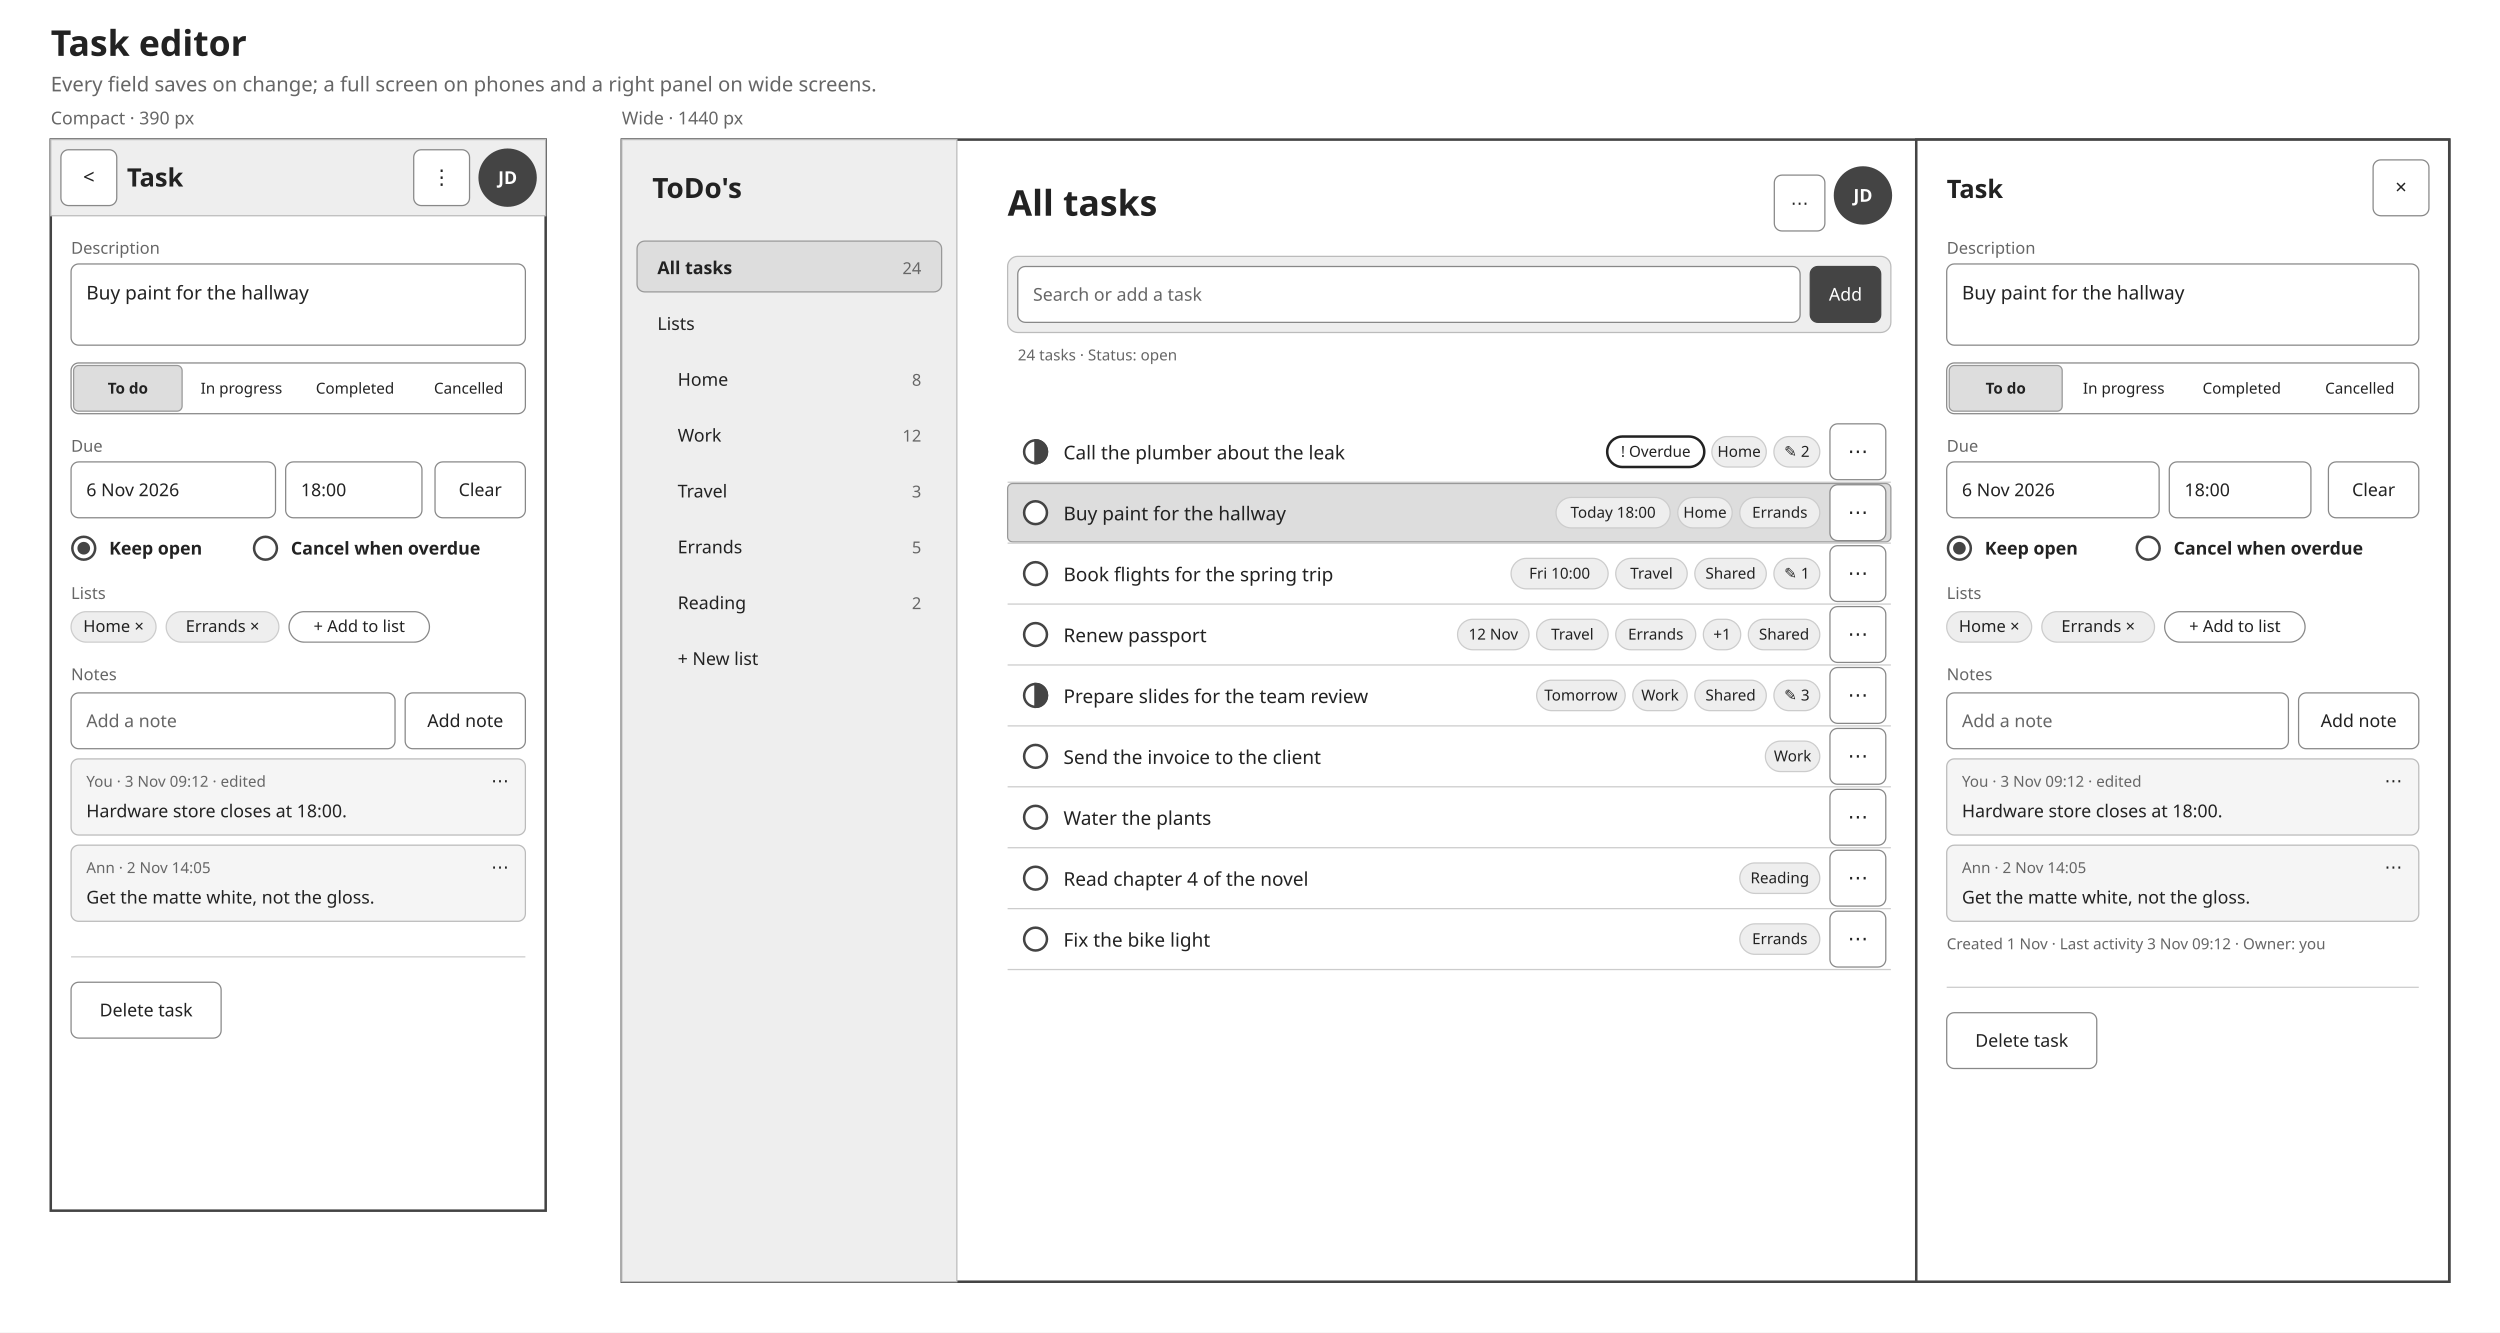
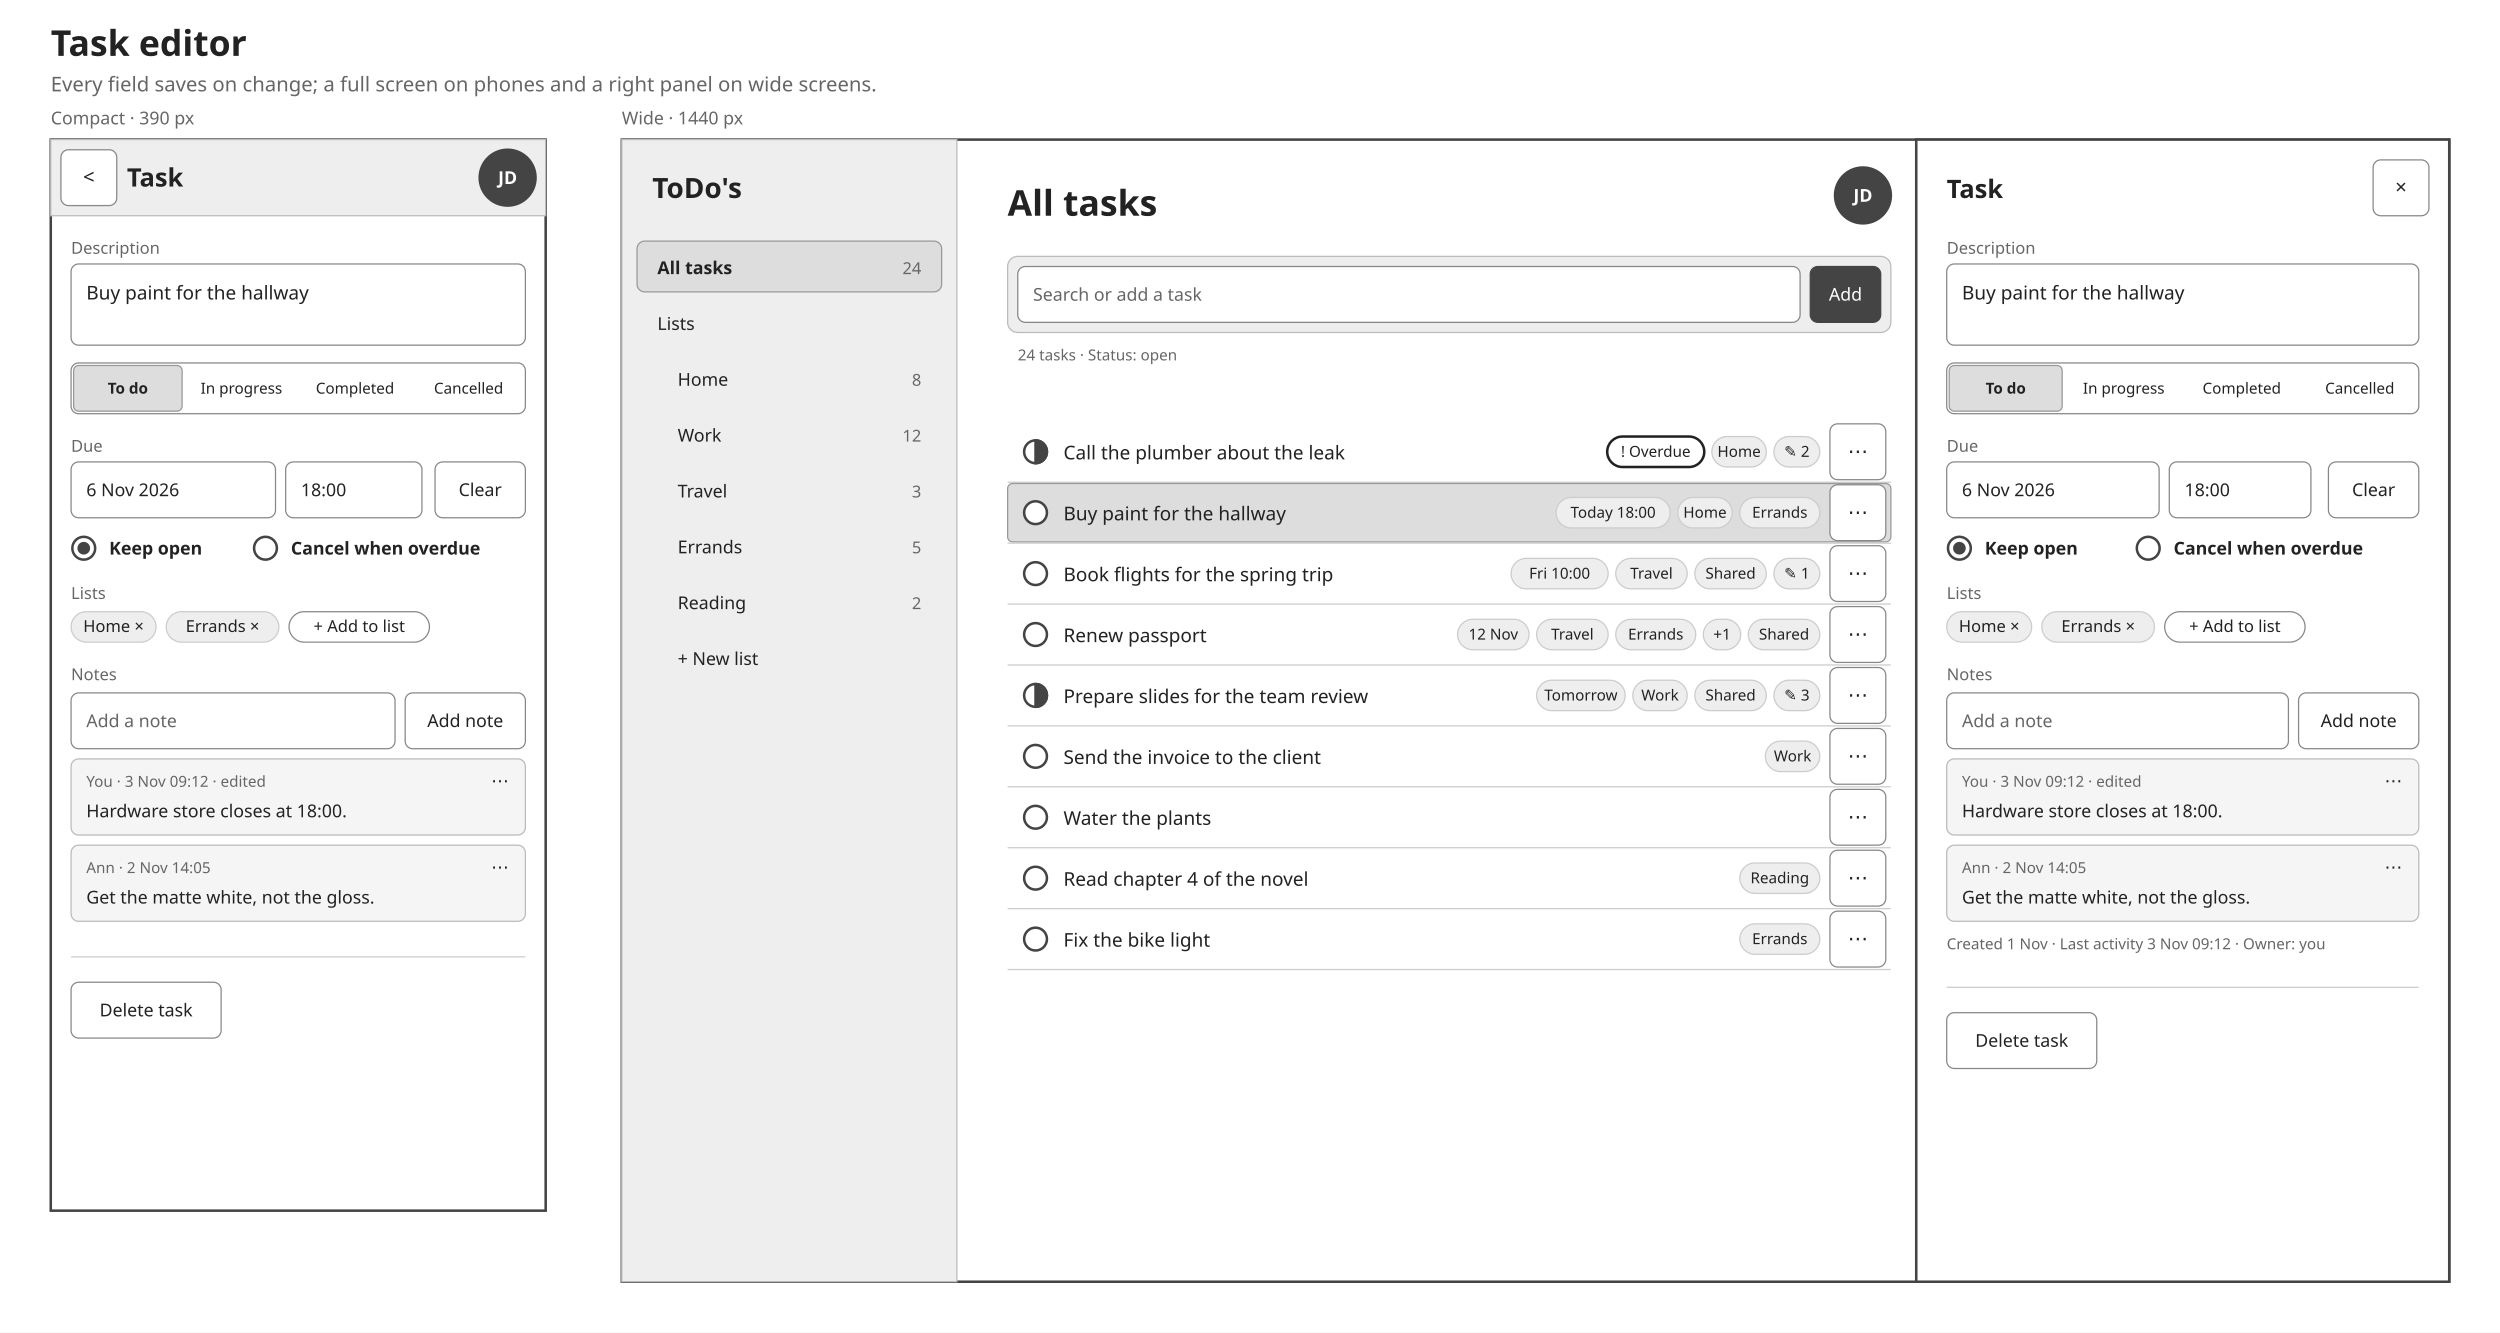
<svg xmlns="http://www.w3.org/2000/svg" width="1970" height="1050" viewBox="0 0 1970 1050">
  <style>
text { font-family: sans-serif; fill: #222222; }
.muted { fill: #666666; }
.on-primary { fill: #ffffff; }
.bold { font-weight: bold; }
rect.frame { fill: #ffffff; stroke: #444444; stroke-width: 2; }
.bar { fill: #eeeeee; stroke: #bbbbbb; }
.box { fill: #f5f5f5; stroke: #bbbbbb; }
.control { fill: #ffffff; stroke: #888888; }
.disabled { fill: #f5f5f5; stroke: #cccccc; }
.primary { fill: #444444; stroke: #444444; }
.selected { fill: #dddddd; stroke: #999999; }
.chip { fill: #eeeeee; stroke: #cccccc; }
.signal { fill: #ffffff; stroke: #222222; stroke-width: 2; }
.scrim { fill: #888888; fill-opacity: 0.5; }
.rule { stroke: #cccccc; }
.drop { stroke: #222222; stroke-width: 3; }
.icon { fill: #ffffff; stroke: #444444; stroke-width: 2; }
.icon-fill { fill: #444444; stroke: #444444; stroke-width: 2; }
.icon-mark { fill: none; stroke: #ffffff; stroke-width: 2; }
.icon-line { stroke: #444444; stroke-width: 2; }
.icon-line-open { fill: none; stroke: #444444; stroke-width: 2; stroke-linecap: round; stroke-linejoin: round; }
  </style>
  <rect x="0" y="0" width="1970" height="1050" fill="#ffffff" />
  <text x="40" y="44" font-size="28" class="bold">Task editor</text>
  <text x="40" y="72" font-size="16" class="muted">Every field saves on change; a full screen on phones and a right panel on wide screens.</text>
  <text x="40" y="98" font-size="14" class="muted">Compact · 390 px</text>
  <text x="490" y="98" font-size="14" class="muted">Wide · 1440 px</text>
  <g class="frame" data-width="390" data-height="844" transform="translate(40 110)">
    <rect x="0" y="0" width="390" height="844" rx="0" class="frame" />
    <rect x="0" y="0" width="390" height="60" rx="0" class="bar" />
    <rect x="8" y="8" width="44" height="44" rx="6" class="control" />
    <text x="30" y="35" font-size="16" text-anchor="middle">&lt;</text>
    <circle cx="360" cy="30" r="22" class="icon-fill" />
    <text x="360" y="35" font-size="14" class="on-primary bold" text-anchor="middle">JD</text>
-     <rect x="286" y="8" width="44" height="44" rx="6" class="control" />
-     <text x="308" y="35" font-size="16" text-anchor="middle">⋮</text>
    <text x="60" y="37" font-size="20" class="bold">Task</text>
    <text x="16" y="90" font-size="13" class="muted">Description</text>
    <rect x="16" y="98" width="358" height="64" rx="6" class="control" />
    <text x="28" y="126" font-size="15">Buy paint for the hallway</text>
    <rect x="16" y="176" width="358" height="40" rx="6" class="control" />
    <rect x="18" y="178" width="85.5" height="36" rx="4" class="selected" />
    <text x="60.75" y="200.2" font-size="12" class="bold" text-anchor="middle">To do</text>
    <text x="150.25" y="200.2" font-size="12" text-anchor="middle">In progress</text>
    <text x="239.75" y="200.2" font-size="12" text-anchor="middle">Completed</text>
    <text x="329.25" y="200.2" font-size="12" text-anchor="middle">Cancelled</text>
    <text x="16" y="246" font-size="13" class="muted">Due</text>
    <rect x="16" y="254" width="161.1" height="44" rx="6" class="control" />
    <text x="28" y="281" font-size="14">6 Nov 2026</text>
    <rect x="185.1" y="254" width="107.4" height="44" rx="6" class="control" />
    <text x="197.1" y="281" font-size="14">18:00</text>
    <rect x="302.8" y="254" width="71.2" height="44" rx="6" class="control" />
    <text x="338.4" y="280.9" font-size="14" text-anchor="middle">Clear</text>
    <circle cx="26" cy="322" r="9" class="icon" />
    <circle cx="26" cy="322" r="4" class="icon-fill" />
    <text x="46" y="327" font-size="14" class="bold">Keep open</text>
    <circle cx="169.2" cy="322" r="9" class="icon" />
    <text x="189.2" y="327" font-size="14" class="bold">Cancel when overdue</text>
    <text x="16" y="362" font-size="13" class="muted">Lists</text>
    <rect x="16" y="372" width="66.96" height="24" rx="12" class="chip" />
    <text x="49.48" y="388" font-size="13" text-anchor="middle">Home  ×</text>
    <rect x="90.96" y="372" width="88.8" height="24" rx="12" class="chip" />
    <text x="135.36" y="388" font-size="13" text-anchor="middle">Errands  ×</text>
    <rect x="187.76" y="372" width="110.64" height="24" rx="12" class="control" />
    <text x="243.08" y="388" font-size="13" text-anchor="middle">+ Add to list</text>
    <text x="16" y="426" font-size="13" class="muted">Notes</text>
    <rect x="279.28" y="436" width="94.72" height="44" rx="6" class="control" />
    <text x="326.64" y="462.9" font-size="14" text-anchor="middle">Add note</text>
    <rect x="16" y="436" width="255.28" height="44" rx="6" class="control" />
    <text x="28" y="463" font-size="14" class="muted">Add a note</text>
    <rect x="16" y="488" width="358" height="60" rx="6" class="box" />
    <text x="28" y="510" font-size="12" class="muted">You · 3 Nov 09:12 · edited</text>
    <text x="28" y="534" font-size="14">Hardware store closes at 18:00.</text>
    <text x="354" y="510" font-size="14" text-anchor="middle">⋯</text>
    <rect x="16" y="556" width="358" height="60" rx="6" class="box" />
    <text x="28" y="578" font-size="12" class="muted">Ann · 2 Nov 14:05</text>
    <text x="28" y="602" font-size="14">Get the matte white, not the gloss.</text>
    <text x="354" y="578" font-size="14" text-anchor="middle">⋯</text>
    <line x1="16" y1="644" x2="374" y2="644" class="rule" />
    <rect x="16" y="664" width="118.24" height="44" rx="6" class="control" />
    <text x="75.12" y="690.9" font-size="14" text-anchor="middle">Delete task</text>
  </g>
  <g class="frame" data-width="1440" data-height="900" transform="translate(490 110)">
    <rect x="0" y="0" width="1440" height="900" rx="0" class="frame" />
    <rect x="0" y="0" width="264" height="900" rx="0" class="bar" />
    <text x="24" y="46" font-size="22" class="bold">ToDo's</text>
    <rect x="12" y="80" width="240" height="40" rx="6" class="selected" />
    <text x="28" y="106" font-size="14" class="bold">All tasks</text>
    <text x="236" y="106" font-size="13" class="muted" text-anchor="end">24</text>
    <text x="28" y="150" font-size="14">Lists</text>
    <text x="44" y="194" font-size="14">Home</text>
    <text x="236" y="194" font-size="13" class="muted" text-anchor="end">8</text>
    <text x="44" y="238" font-size="14">Work</text>
    <text x="236" y="238" font-size="13" class="muted" text-anchor="end">12</text>
    <text x="44" y="282" font-size="14">Travel</text>
    <text x="236" y="282" font-size="13" class="muted" text-anchor="end">3</text>
    <text x="44" y="326" font-size="14">Errands</text>
    <text x="236" y="326" font-size="13" class="muted" text-anchor="end">5</text>
    <text x="44" y="370" font-size="14">Reading</text>
    <text x="236" y="370" font-size="13" class="muted" text-anchor="end">2</text>
    <text x="44" y="414" font-size="14">+ New list</text>
    <circle cx="978" cy="44" r="22" class="icon-fill" />
    <text x="978" y="49" font-size="14" class="on-primary bold" text-anchor="middle">JD</text>
-     <rect x="908.16" y="28" width="39.84" height="44" rx="6" class="control" />
-     <text x="928.08" y="54.9" font-size="14" text-anchor="middle">⋯</text>
    <text x="304" y="60" font-size="28" class="bold">All tasks</text>
    <rect x="304" y="92" width="696" height="60" rx="8" class="bar" />
    <rect x="936.48" y="100" width="55.52" height="44" rx="6" class="primary" />
    <text x="964.24" y="126.9" font-size="14" class="on-primary" text-anchor="middle">Add</text>
    <rect x="312" y="100" width="616.48" height="44" rx="6" class="control" />
    <text x="324" y="127" font-size="14" class="muted">Search or add a task</text>
    <text x="312" y="174" font-size="12" class="muted">24 tasks · Status: open</text>
    <line x1="304" y1="270" x2="1000" y2="270" class="rule" />
    <circle cx="326" cy="246" r="9" class="icon" />
    <path d="M326 237.0 A9 9 0 0 1 326 255.0 Z" class="icon-fill" />
    <rect x="952" y="224" width="44" height="44" rx="6" class="control" />
    <text x="974" y="251" font-size="16" text-anchor="middle">⋯</text>
    <rect x="907.84" y="234" width="36.16" height="24" rx="12" class="chip" />
    <text x="925.92" y="250" font-size="12" text-anchor="middle">✎ 2</text>
    <rect x="858.96" y="234" width="42.88" height="24" rx="12" class="chip" />
    <text x="880.4" y="250" font-size="12" text-anchor="middle">Home</text>
    <rect x="776.48" y="234" width="76.48" height="24" rx="12" class="signal" />
    <text x="814.72" y="250" font-size="12" text-anchor="middle">! Overdue</text>
    <text x="348" y="252" font-size="15">Call the plumber about the leak</text>
    <rect x="304" y="271" width="696" height="46" rx="4" class="selected" />
    <line x1="304" y1="318" x2="1000" y2="318" class="rule" />
    <circle cx="326" cy="294" r="9" class="icon" />
    <rect x="952" y="272" width="44" height="44" rx="6" class="control" />
    <text x="974" y="299" font-size="16" text-anchor="middle">⋯</text>
    <rect x="880.96" y="282" width="63.04" height="24" rx="12" class="chip" />
    <text x="912.48" y="298" font-size="12" text-anchor="middle">Errands</text>
    <rect x="832.08" y="282" width="42.88" height="24" rx="12" class="chip" />
    <text x="853.52" y="298" font-size="12" text-anchor="middle">Home</text>
    <rect x="736.16" y="282" width="89.92" height="24" rx="12" class="chip" />
    <text x="781.12" y="298" font-size="12" text-anchor="middle">Today 18:00</text>
    <text x="348" y="300" font-size="15">Buy paint for the hallway</text>
    <line x1="304" y1="366" x2="1000" y2="366" class="rule" />
    <circle cx="326" cy="342" r="9" class="icon" />
    <rect x="952" y="320" width="44" height="44" rx="6" class="control" />
    <text x="974" y="347" font-size="16" text-anchor="middle">⋯</text>
    <rect x="907.84" y="330" width="36.16" height="24" rx="12" class="chip" />
    <text x="925.92" y="346" font-size="12" text-anchor="middle">✎ 1</text>
    <rect x="845.52" y="330" width="56.32" height="24" rx="12" class="chip" />
    <text x="873.68" y="346" font-size="12" text-anchor="middle">Shared</text>
    <rect x="783.2" y="330" width="56.32" height="24" rx="12" class="chip" />
    <text x="811.36" y="346" font-size="12" text-anchor="middle">Travel</text>
    <rect x="700.72" y="330" width="76.48" height="24" rx="12" class="chip" />
    <text x="738.96" y="346" font-size="12" text-anchor="middle">Fri 10:00</text>
    <text x="348" y="348" font-size="15">Book flights for the spring trip</text>
    <line x1="304" y1="414" x2="1000" y2="414" class="rule" />
    <circle cx="326" cy="390" r="9" class="icon" />
    <rect x="952" y="368" width="44" height="44" rx="6" class="control" />
    <text x="974" y="395" font-size="16" text-anchor="middle">⋯</text>
    <rect x="887.68" y="378" width="56.32" height="24" rx="12" class="chip" />
    <text x="915.84" y="394" font-size="12" text-anchor="middle">Shared</text>
    <rect x="852.24" y="378" width="29.44" height="24" rx="12" class="chip" />
    <text x="866.96" y="394" font-size="12" text-anchor="middle">+1</text>
    <rect x="783.2" y="378" width="63.04" height="24" rx="12" class="chip" />
    <text x="814.72" y="394" font-size="12" text-anchor="middle">Errands</text>
    <rect x="720.88" y="378" width="56.32" height="24" rx="12" class="chip" />
    <text x="749.04" y="394" font-size="12" text-anchor="middle">Travel</text>
    <rect x="658.56" y="378" width="56.32" height="24" rx="12" class="chip" />
    <text x="686.72" y="394" font-size="12" text-anchor="middle">12 Nov</text>
    <text x="348" y="396" font-size="15">Renew passport</text>
    <line x1="304" y1="462" x2="1000" y2="462" class="rule" />
    <circle cx="326" cy="438" r="9" class="icon" />
    <path d="M326 429.0 A9 9 0 0 1 326 447.0 Z" class="icon-fill" />
    <rect x="952" y="416" width="44" height="44" rx="6" class="control" />
    <text x="974" y="443" font-size="16" text-anchor="middle">⋯</text>
    <rect x="907.84" y="426" width="36.16" height="24" rx="12" class="chip" />
    <text x="925.92" y="442" font-size="12" text-anchor="middle">✎ 3</text>
    <rect x="845.52" y="426" width="56.32" height="24" rx="12" class="chip" />
    <text x="873.68" y="442" font-size="12" text-anchor="middle">Shared</text>
    <rect x="796.64" y="426" width="42.88" height="24" rx="12" class="chip" />
    <text x="818.08" y="442" font-size="12" text-anchor="middle">Work</text>
    <rect x="720.88" y="426" width="69.76" height="24" rx="12" class="chip" />
    <text x="755.76" y="442" font-size="12" text-anchor="middle">Tomorrow</text>
    <text x="348" y="444" font-size="15">Prepare slides for the team review</text>
    <line x1="304" y1="510" x2="1000" y2="510" class="rule" />
    <circle cx="326" cy="486" r="9" class="icon" />
    <rect x="952" y="464" width="44" height="44" rx="6" class="control" />
    <text x="974" y="491" font-size="16" text-anchor="middle">⋯</text>
    <rect x="901.12" y="474" width="42.88" height="24" rx="12" class="chip" />
    <text x="922.56" y="490" font-size="12" text-anchor="middle">Work</text>
    <text x="348" y="492" font-size="15">Send the invoice to the client</text>
    <line x1="304" y1="558" x2="1000" y2="558" class="rule" />
    <circle cx="326" cy="534" r="9" class="icon" />
    <rect x="952" y="512" width="44" height="44" rx="6" class="control" />
    <text x="974" y="539" font-size="16" text-anchor="middle">⋯</text>
    <text x="348" y="540" font-size="15">Water the plants</text>
    <line x1="304" y1="606" x2="1000" y2="606" class="rule" />
    <circle cx="326" cy="582" r="9" class="icon" />
    <rect x="952" y="560" width="44" height="44" rx="6" class="control" />
    <text x="974" y="587" font-size="16" text-anchor="middle">⋯</text>
    <rect x="880.96" y="570" width="63.04" height="24" rx="12" class="chip" />
    <text x="912.48" y="586" font-size="12" text-anchor="middle">Reading</text>
    <text x="348" y="588" font-size="15">Read chapter 4 of the novel</text>
    <line x1="304" y1="654" x2="1000" y2="654" class="rule" />
    <circle cx="326" cy="630" r="9" class="icon" />
    <rect x="952" y="608" width="44" height="44" rx="6" class="control" />
    <text x="974" y="635" font-size="16" text-anchor="middle">⋯</text>
    <rect x="880.96" y="618" width="63.04" height="24" rx="12" class="chip" />
    <text x="912.48" y="634" font-size="12" text-anchor="middle">Errands</text>
    <text x="348" y="636" font-size="15">Fix the bike light</text>
    <rect x="1020" y="0" width="420" height="900" rx="0" class="frame" />
    <text x="1044" y="46" font-size="20" class="bold">Task</text>
    <rect x="1380" y="16" width="44" height="44" rx="6" class="control" />
    <text x="1402" y="43" font-size="16" text-anchor="middle">×</text>
    <text x="1044" y="90" font-size="13" class="muted">Description</text>
    <rect x="1044" y="98" width="372" height="64" rx="6" class="control" />
    <text x="1056" y="126" font-size="15">Buy paint for the hallway</text>
    <rect x="1044" y="176" width="372" height="40" rx="6" class="control" />
    <rect x="1046" y="178" width="89" height="36" rx="4" class="selected" />
    <text x="1090.5" y="200.2" font-size="12" class="bold" text-anchor="middle">To do</text>
    <text x="1183.5" y="200.2" font-size="12" text-anchor="middle">In progress</text>
    <text x="1276.5" y="200.2" font-size="12" text-anchor="middle">Completed</text>
    <text x="1369.5" y="200.2" font-size="12" text-anchor="middle">Cancelled</text>
    <text x="1044" y="246" font-size="13" class="muted">Due</text>
    <rect x="1044" y="254" width="167.4" height="44" rx="6" class="control" />
    <text x="1056" y="281" font-size="14">6 Nov 2026</text>
    <rect x="1219.4" y="254" width="111.6" height="44" rx="6" class="control" />
    <text x="1231.4" y="281" font-size="14">18:00</text>
    <rect x="1344.8" y="254" width="71.2" height="44" rx="6" class="control" />
    <text x="1380.4" y="280.9" font-size="14" text-anchor="middle">Clear</text>
    <circle cx="1054" cy="322" r="9" class="icon" />
    <circle cx="1054" cy="322" r="4" class="icon-fill" />
    <text x="1074" y="327" font-size="14" class="bold">Keep open</text>
    <circle cx="1202.8" cy="322" r="9" class="icon" />
    <text x="1222.8" y="327" font-size="14" class="bold">Cancel when overdue</text>
    <text x="1044" y="362" font-size="13" class="muted">Lists</text>
    <rect x="1044" y="372" width="66.96" height="24" rx="12" class="chip" />
    <text x="1077.48" y="388" font-size="13" text-anchor="middle">Home  ×</text>
    <rect x="1118.96" y="372" width="88.8" height="24" rx="12" class="chip" />
    <text x="1163.36" y="388" font-size="13" text-anchor="middle">Errands  ×</text>
    <rect x="1215.76" y="372" width="110.64" height="24" rx="12" class="control" />
    <text x="1271.08" y="388" font-size="13" text-anchor="middle">+ Add to list</text>
    <text x="1044" y="426" font-size="13" class="muted">Notes</text>
    <rect x="1321.28" y="436" width="94.72" height="44" rx="6" class="control" />
    <text x="1368.64" y="462.9" font-size="14" text-anchor="middle">Add note</text>
    <rect x="1044" y="436" width="269.28" height="44" rx="6" class="control" />
    <text x="1056" y="463" font-size="14" class="muted">Add a note</text>
    <rect x="1044" y="488" width="372" height="60" rx="6" class="box" />
    <text x="1056" y="510" font-size="12" class="muted">You · 3 Nov 09:12 · edited</text>
    <text x="1056" y="534" font-size="14">Hardware store closes at 18:00.</text>
    <text x="1396" y="510" font-size="14" text-anchor="middle">⋯</text>
    <rect x="1044" y="556" width="372" height="60" rx="6" class="box" />
    <text x="1056" y="578" font-size="12" class="muted">Ann · 2 Nov 14:05</text>
    <text x="1056" y="602" font-size="14">Get the matte white, not the gloss.</text>
    <text x="1396" y="578" font-size="14" text-anchor="middle">⋯</text>
    <text x="1044" y="638" font-size="12" class="muted">Created 1 Nov · Last activity 3 Nov 09:12 · Owner: you</text>
    <line x1="1044" y1="668" x2="1416" y2="668" class="rule" />
    <rect x="1044" y="688" width="118.24" height="44" rx="6" class="control" />
    <text x="1103.12" y="714.9" font-size="14" text-anchor="middle">Delete task</text>
  </g>
</svg>
